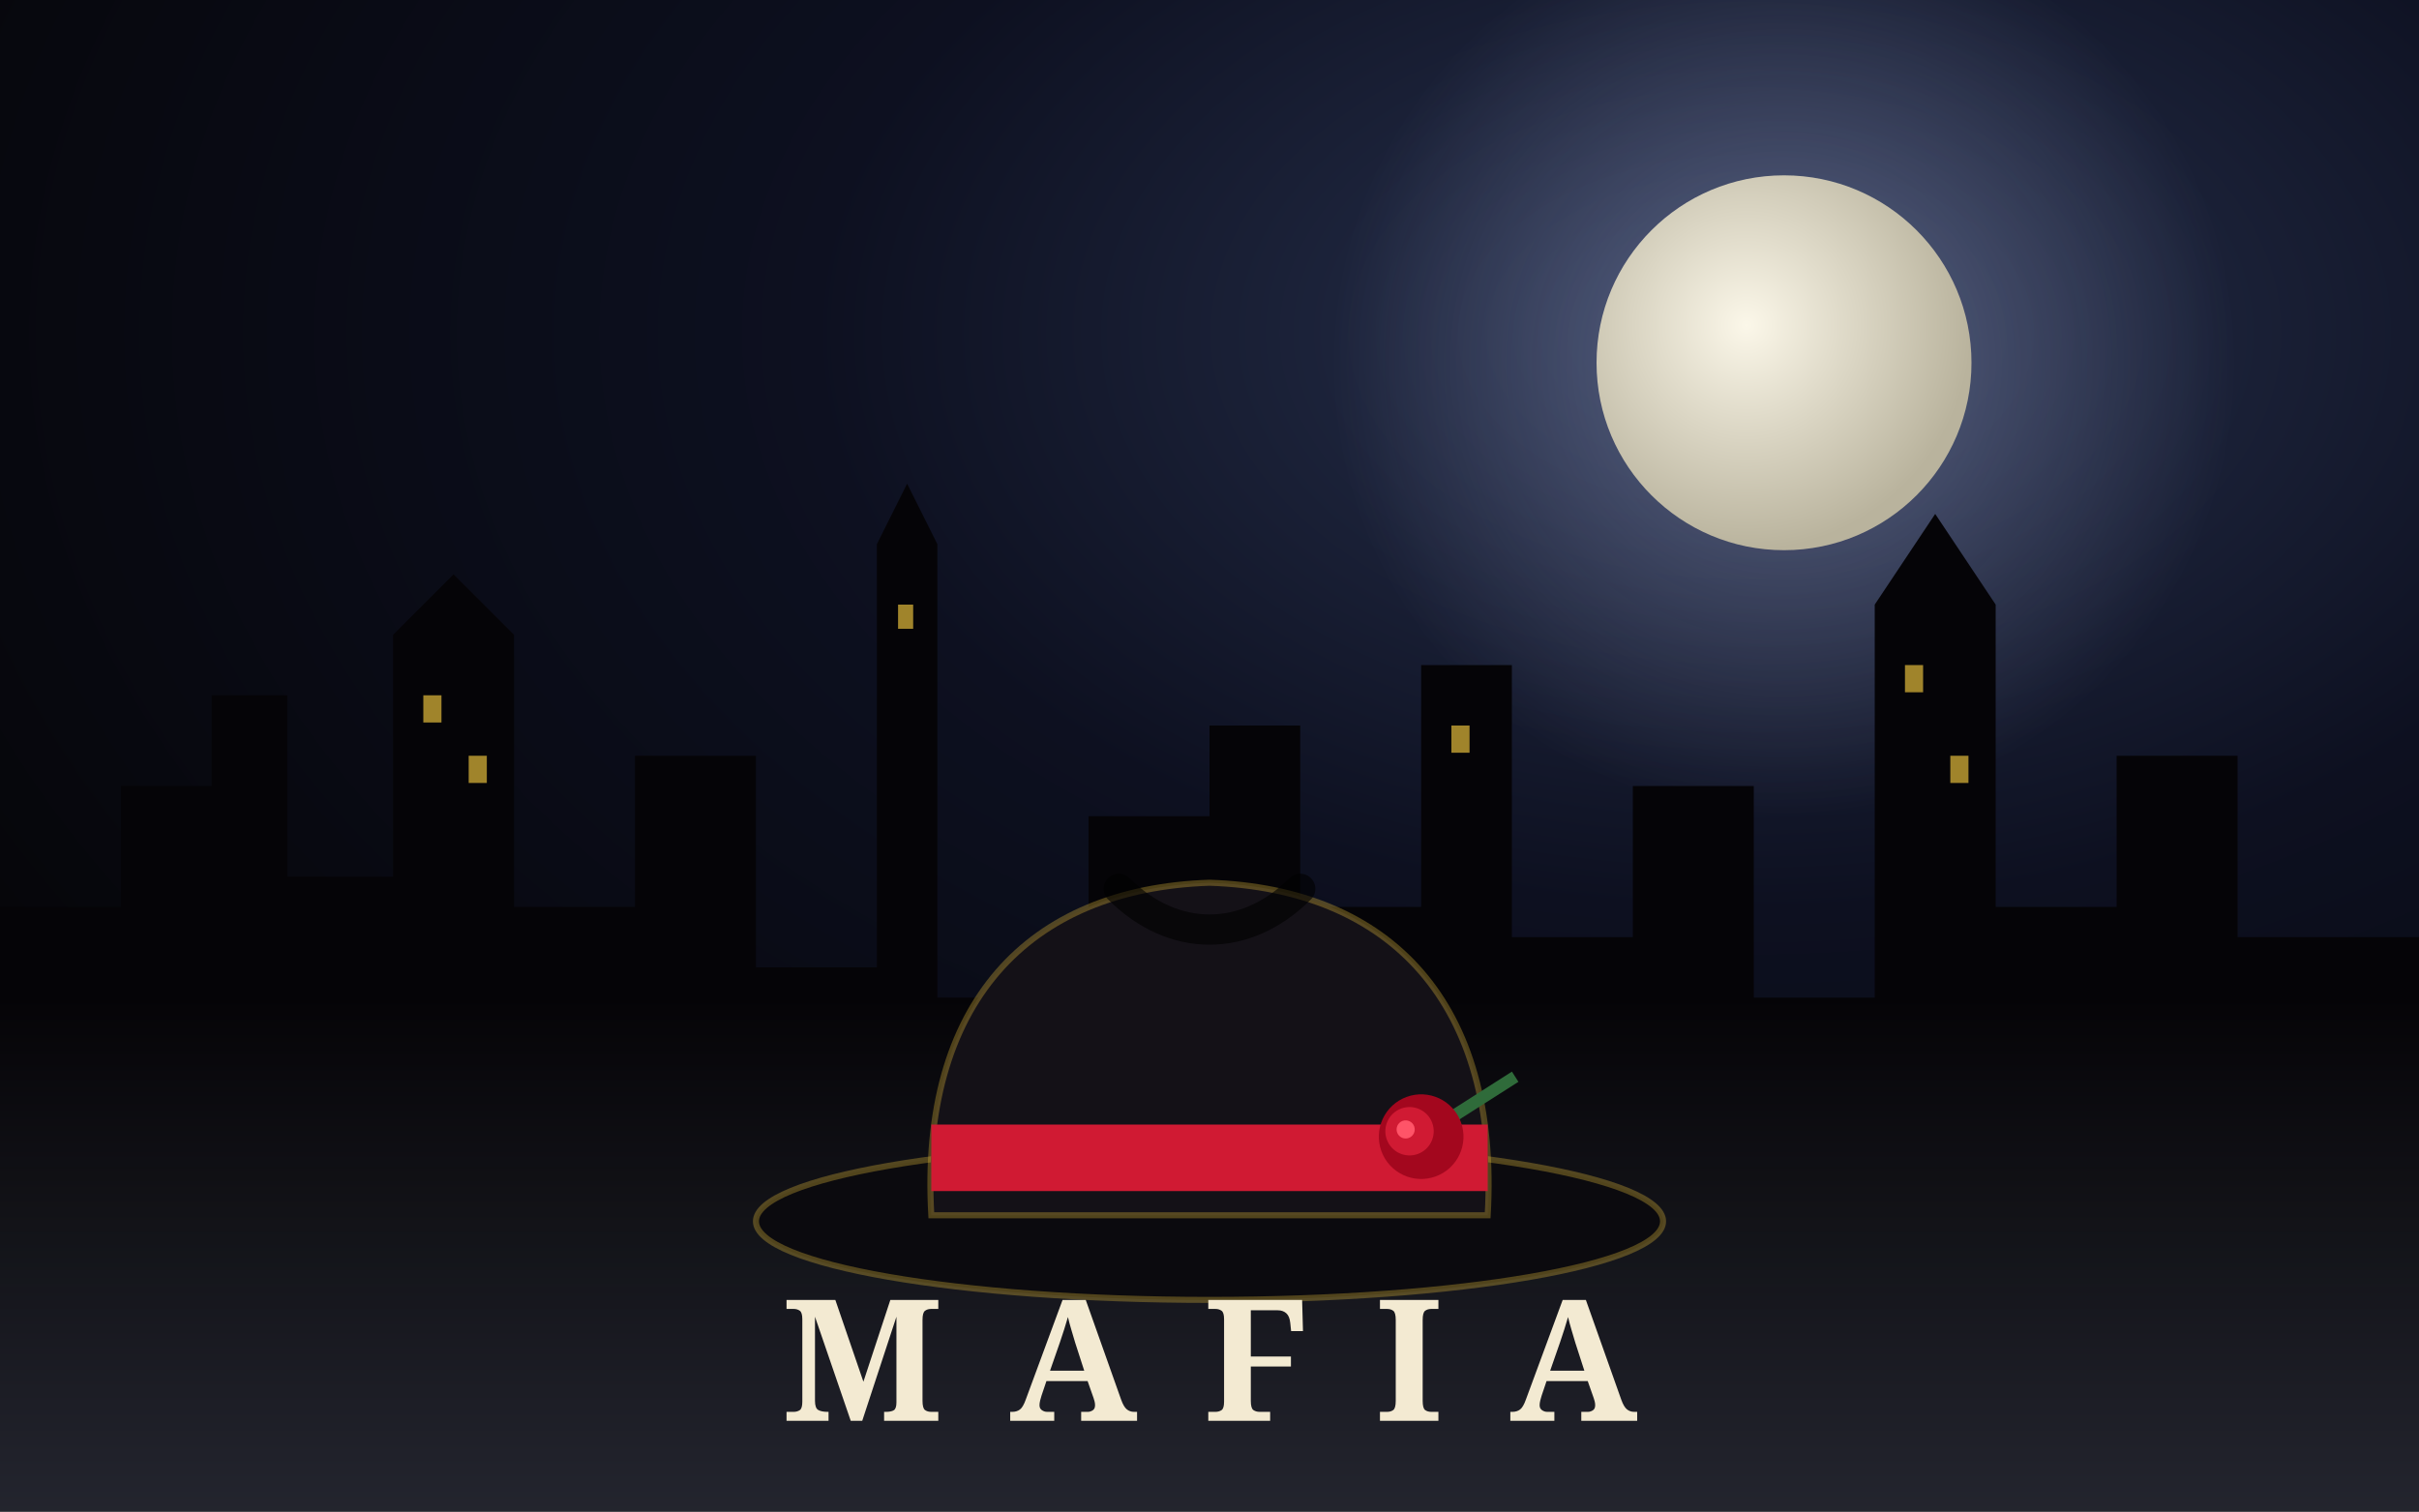
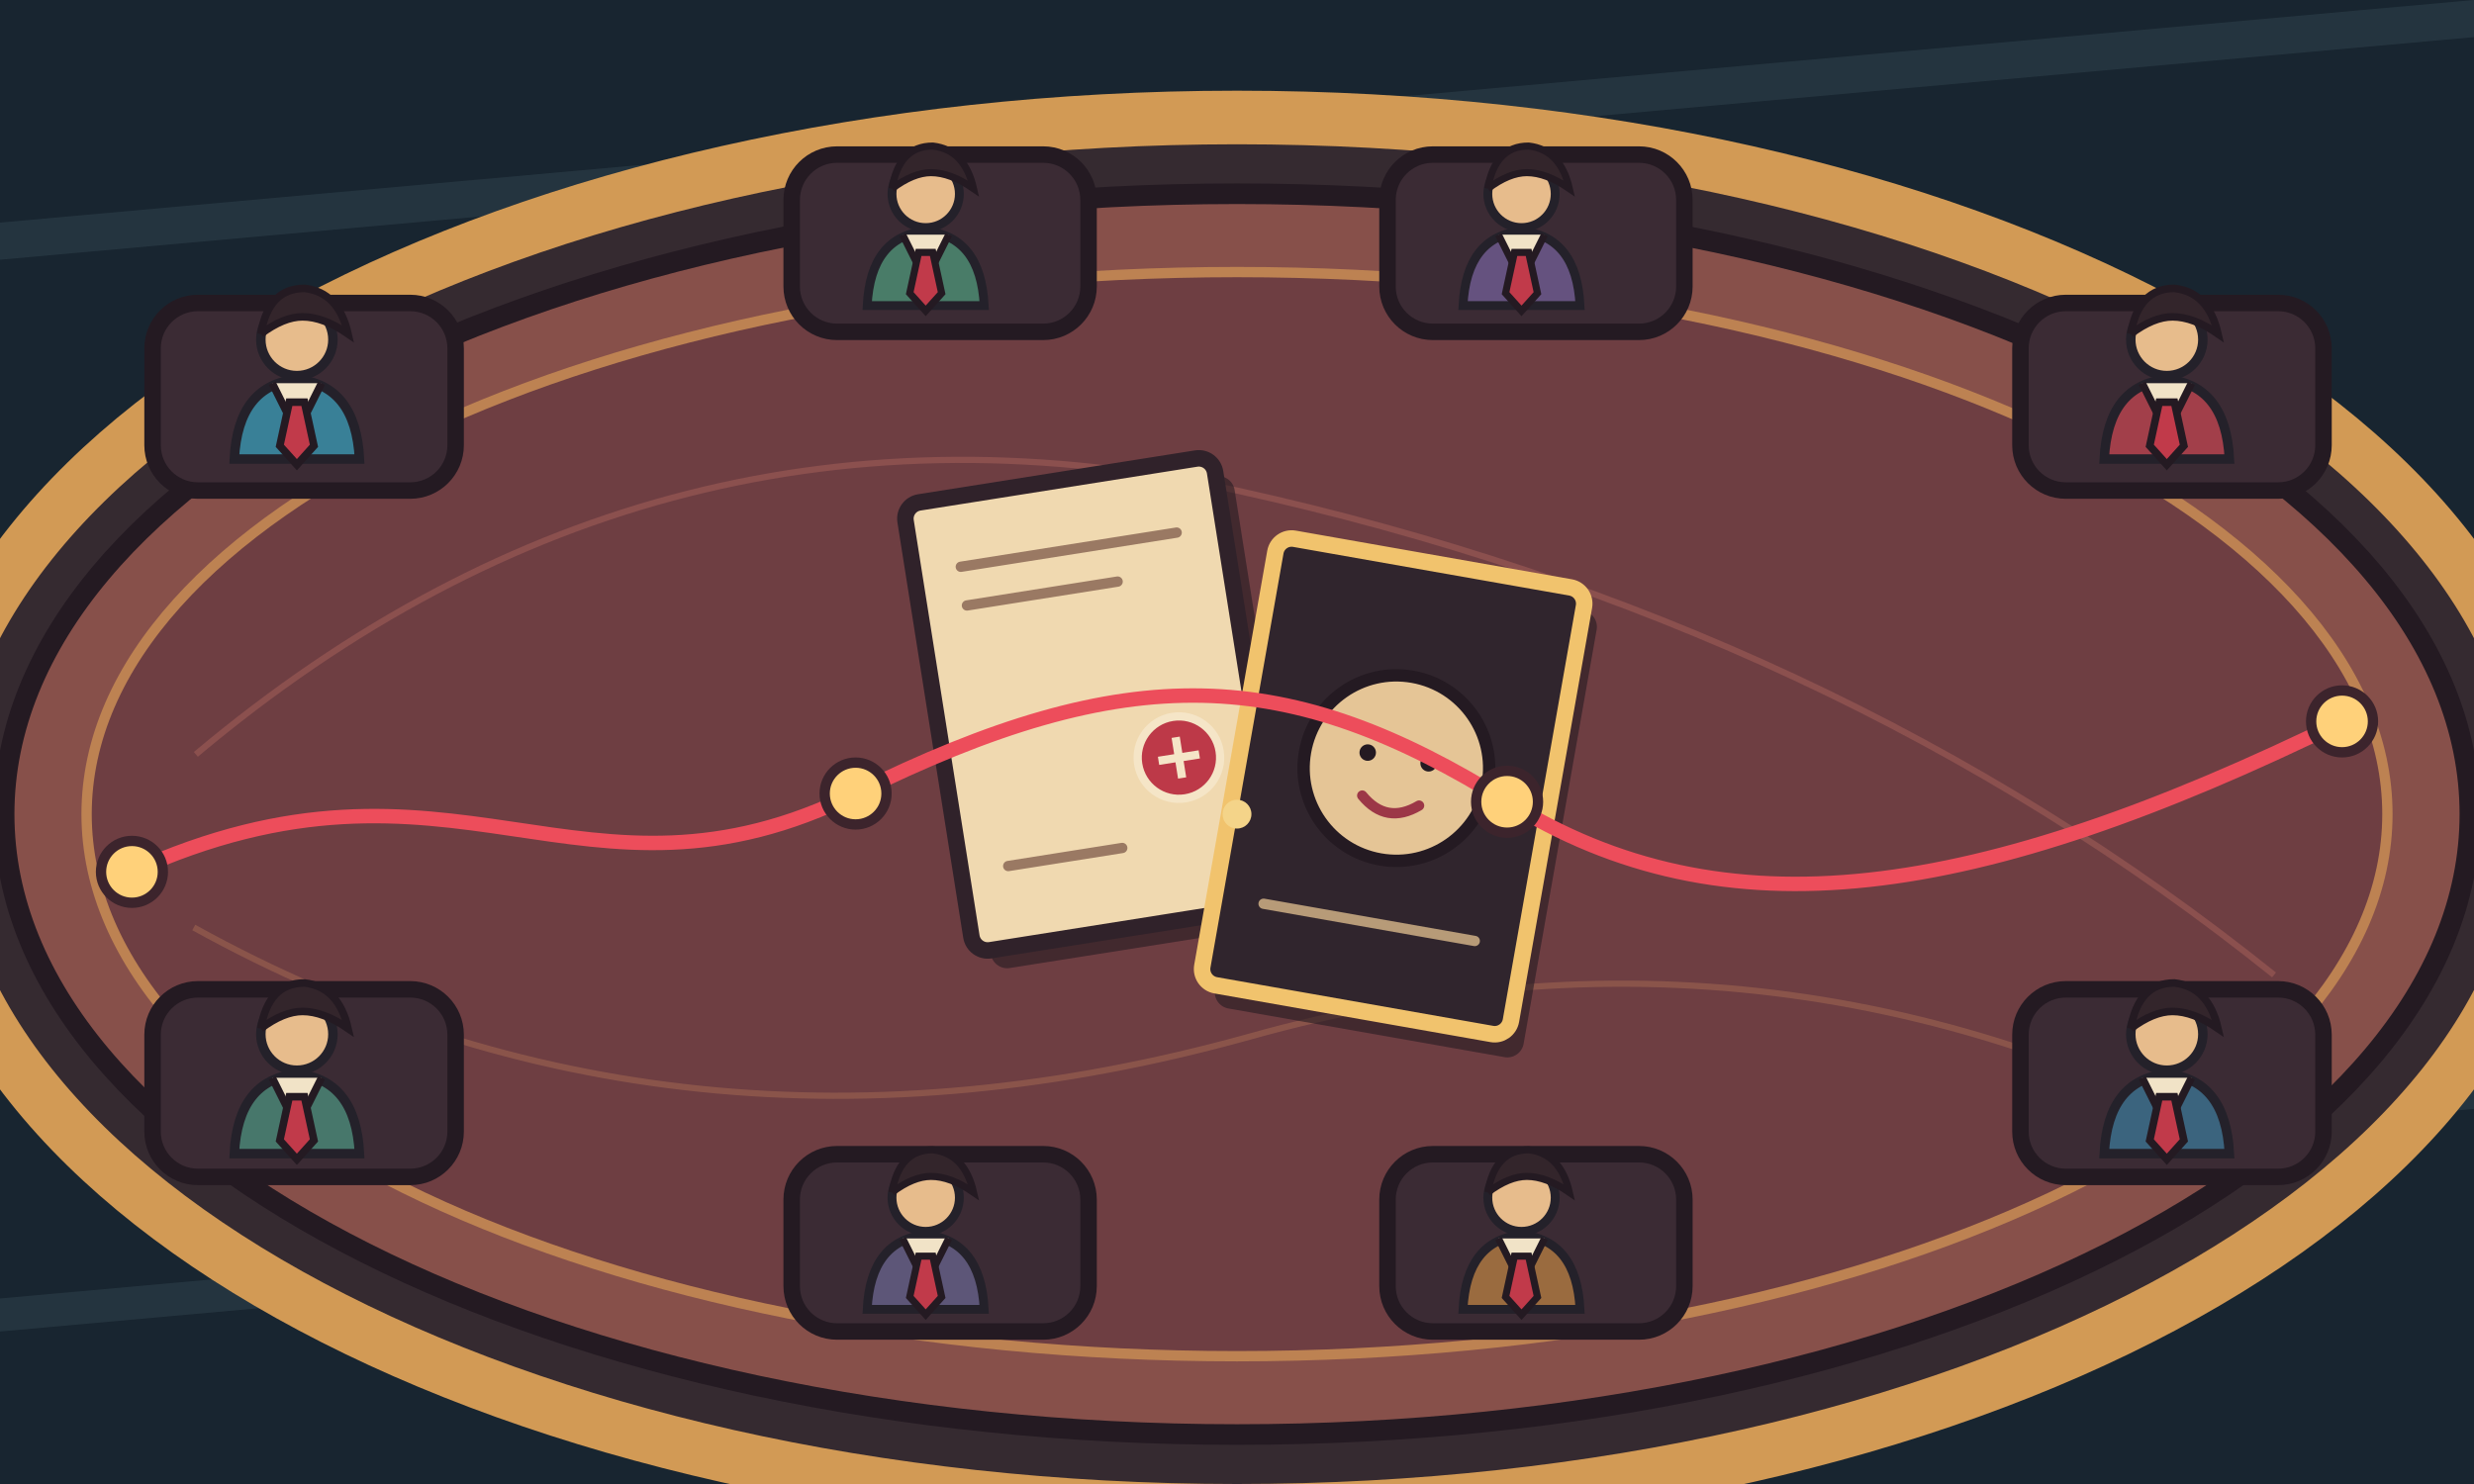
- <svg xmlns="http://www.w3.org/2000/svg" viewBox="0 0 800 500">
+ <svg xmlns="http://www.w3.org/2000/svg" viewBox="0 0 1200 720">
  <defs>
-     <radialGradient id="sky" cx="72%" cy="22%" r="85%">
-       <stop offset="0" stop-color="#28324f" />
-       <stop offset=".45" stop-color="#0d1020" />
-       <stop offset="1" stop-color="#050508" />
-     </radialGradient>
-     <radialGradient id="moon" cx="40%" cy="40%" r="60%">
-       <stop offset="0" stop-color="#fbf7e9" />
-       <stop offset="1" stop-color="#b9b39d" />
-     </radialGradient>
-     <radialGradient id="glow" cx="50%" cy="50%" r="50%">
-       <stop offset="0" stop-color="#c9d4ff" stop-opacity=".35" />
-       <stop offset="1" stop-color="#c9d4ff" stop-opacity="0" />
-     </radialGradient>
-     <linearGradient id="fog" x1="0" y1="0" x2="0" y2="1">
-       <stop offset="0" stop-color="#8f9ab8" stop-opacity="0" />
-       <stop offset="1" stop-color="#8f9ab8" stop-opacity=".22" />
-     </linearGradient>
+     <g id="player">
+       <circle cx="50" cy="28" r="19" fill="#e7bc8c" stroke="#24212a" stroke-width="5" />
+       <path d="M17 91q2-39 33-42 31 3 33 42Z" fill="currentColor" stroke="#24212a" stroke-width="5" />
+       <path d="M37 51 50 77 63 51" fill="#f1e3c7" />
+       <path d="M46 61h8l5 23-9 10-9-10z" fill="#c13a4a" />
+       <path d="M31 25q4-24 23-24 18 2 23 24-13-9-24-9-10 0-22 9" fill="#33252b" />
+     </g>
  </defs>
-   <rect width="800" height="500" fill="url(#sky)" />
-   <circle cx="590" cy="120" r="150" fill="url(#glow)" />
-   <circle cx="590" cy="120" r="62" fill="url(#moon)" />
-   <path d="M0 360 L0 300 L40 300 L40 260 L70 260 L70 230 L95 230 L95 290 L130 290 L130 210 L150 190 L170 210 L170 300 L210 300 L210 250 L250 250 L250 320 L290 320 L290 180 L300 160 L310 180 L310 330 L360 330 L360 270 L400 270 L400 240 L430 240 L430 300 L470 300 L470 220 L500 220 L500 310 L540 310 L540 260 L580 260 L580 330 L620 330 L620 200 L640 170 L660 200 L660 300 L700 300 L700 250 L740 250 L740 310 L800 310 L800 500 L0 500 Z" fill="#050407" />
-   <g fill="#d4af37" opacity=".75">
-     <rect x="140" y="230" width="6" height="9" />
-     <rect x="155" y="250" width="6" height="9" />
-     <rect x="297" y="200" width="5" height="8" />
-     <rect x="480" y="240" width="6" height="9" />
-     <rect x="630" y="220" width="6" height="9" />
-     <rect x="645" y="250" width="6" height="9" />
+   <rect width="1200" height="720" fill="#213142" />
+   <path d="M0 0h1200v720H0Z" fill="#182530" />
+   <path d="M0 108 1200 0v18L0 126M0 630l1200-108v16L0 646" fill="#344852" opacity=".45" />
+   <ellipse cx="600" cy="395" rx="635" ry="338" fill="#352a30" stroke="#d29a55" stroke-width="26" />
+   <ellipse cx="600" cy="395" rx="598" ry="301" fill="#87504a" stroke="#241a22" stroke-width="10" />
+   <ellipse cx="600" cy="395" rx="558" ry="263" fill="#6e3e42" stroke="#bd8252" stroke-width="5" />
+   <path d="M95 366q225-189 505-128 290 64 503 235" fill="none" stroke="#a8615a" stroke-width="3" opacity=".5" />
+   <path d="M94 450q235 130 512 53 260-73 498 61" fill="none" stroke="#b87958" stroke-width="3" opacity=".38" />
+   <g fill="#3b2b34" stroke="#241a22" stroke-width="8">
+     <rect x="74" y="147" width="147" height="91" rx="22" />
+     <rect x="384" y="75" width="144" height="86" rx="22" />
+     <rect x="673" y="75" width="144" height="86" rx="22" />
+     <rect x="980" y="147" width="147" height="91" rx="22" />
+     <rect x="74" y="480" width="147" height="91" rx="22" />
+     <rect x="384" y="560" width="144" height="86" rx="22" />
+     <rect x="673" y="560" width="144" height="86" rx="22" />
+     <rect x="980" y="480" width="147" height="91" rx="22" />
  </g>
-   <rect y="330" width="800" height="170" fill="url(#fog)" />
-   <g transform="translate(400 372)">
-     <ellipse cx="0" cy="32" rx="150" ry="26" fill="#0b0a0e" stroke="#d4af37" stroke-opacity=".35" stroke-width="2" />
-     <path d="M-92 30 C-96 -40 -60 -78 0 -80 C60 -78 96 -40 92 30 Z" fill="#141117" stroke="#d4af37" stroke-opacity=".35" stroke-width="2" />
-     <path d="M-30 -78 C-12 -60 12 -60 30 -78" fill="none" stroke="#000" stroke-width="10" stroke-linecap="round" opacity=".6" />
-     <rect x="-92" y="0" width="184" height="22" fill="#d01a33" />
-     <g transform="translate(70 4) rotate(-20)">
-       <path d="M0 0 L36 -8" stroke="#2f6b3a" stroke-width="4" />
-       <circle cx="0" cy="0" r="14" fill="#a3071e" />
-       <circle cx="-3" cy="-3" r="8" fill="#d01a33" />
-       <circle cx="-4" cy="-4" r="3" fill="#ff5468" />
-     </g>
+   <g stroke="#241a22" stroke-width="4">
+     <use href="#player" transform="translate(98 139) scale(.92)" color="#398097" />
+     <use href="#player" transform="translate(406 70) scale(.86)" color="#497c68" />
+     <use href="#player" transform="translate(695 70) scale(.86)" color="#65527f" />
+     <use href="#player" transform="translate(1005 139) scale(.92)" color="#a23f4a" />
+     <use href="#player" transform="translate(98 476) scale(.92)" color="#47776b" />
+     <use href="#player" transform="translate(406 557) scale(.86)" color="#5d5678" />
+     <use href="#player" transform="translate(695 557) scale(.86)" color="#9a6b3f" />
+     <use href="#player" transform="translate(1005 476) scale(.92)" color="#3b647e" />
  </g>
-   <text x="400" y="470" text-anchor="middle" font-family="Georgia, serif" font-size="56" font-weight="700" letter-spacing="22" fill="#f3ead2">MAFIA</text>
+   <g transform="translate(438 245) rotate(-9)">
+     <rect x="8" y="10" width="152" height="220" rx="8" fill="#241a22" opacity=".6" />
+     <rect width="152" height="220" rx="8" fill="#f0d9b0" stroke="#30222a" stroke-width="8" />
+     <path d="M23 34h106M23 53h74M23 181h56" stroke="#9a7963" stroke-width="5" stroke-linecap="round" />
+     <circle cx="113" cy="142" r="20" fill="#bd3948" stroke="#f5e5c7" stroke-width="4" />
+     <path d="M103 142h20m-10-10v20" stroke="#f5e5c7" stroke-width="4" />
+   </g>
+   <g transform="translate(620 260) rotate(10)">
+     <rect x="8" y="10" width="152" height="220" rx="8" fill="#241a22" opacity=".6" />
+     <rect width="152" height="220" rx="8" fill="#30252d" stroke="#f1c36d" stroke-width="8" />
+     <circle cx="76" cy="101" r="45" fill="#e5c596" stroke="#241a22" stroke-width="6" />
+     <circle cx="61" cy="96" r="4" fill="#241a22" />
+     <circle cx="91" cy="96" r="4" fill="#241a22" />
+     <path d="M62 117q14 12 28 0" fill="none" stroke="#9c3747" stroke-width="5" stroke-linecap="round" />
+     <path d="M24 177h104" stroke="#b79b78" stroke-width="5" stroke-linecap="round" />
+   </g>
+   <path d="M64 423C220 352 282 451 415 385s210-62 316 4 227 48 405-39" fill="none" stroke="#ed4d5b" stroke-width="7" />
+   <g fill="#ffd17a" stroke="#3c242c" stroke-width="5">
+     <circle cx="64" cy="423" r="15" />
+     <circle cx="415" cy="385" r="15" />
+     <circle cx="731" cy="389" r="15" />
+     <circle cx="1136" cy="350" r="15" />
+   </g>
+   <circle cx="600" cy="395" r="7" fill="#f4d489" />
</svg>
